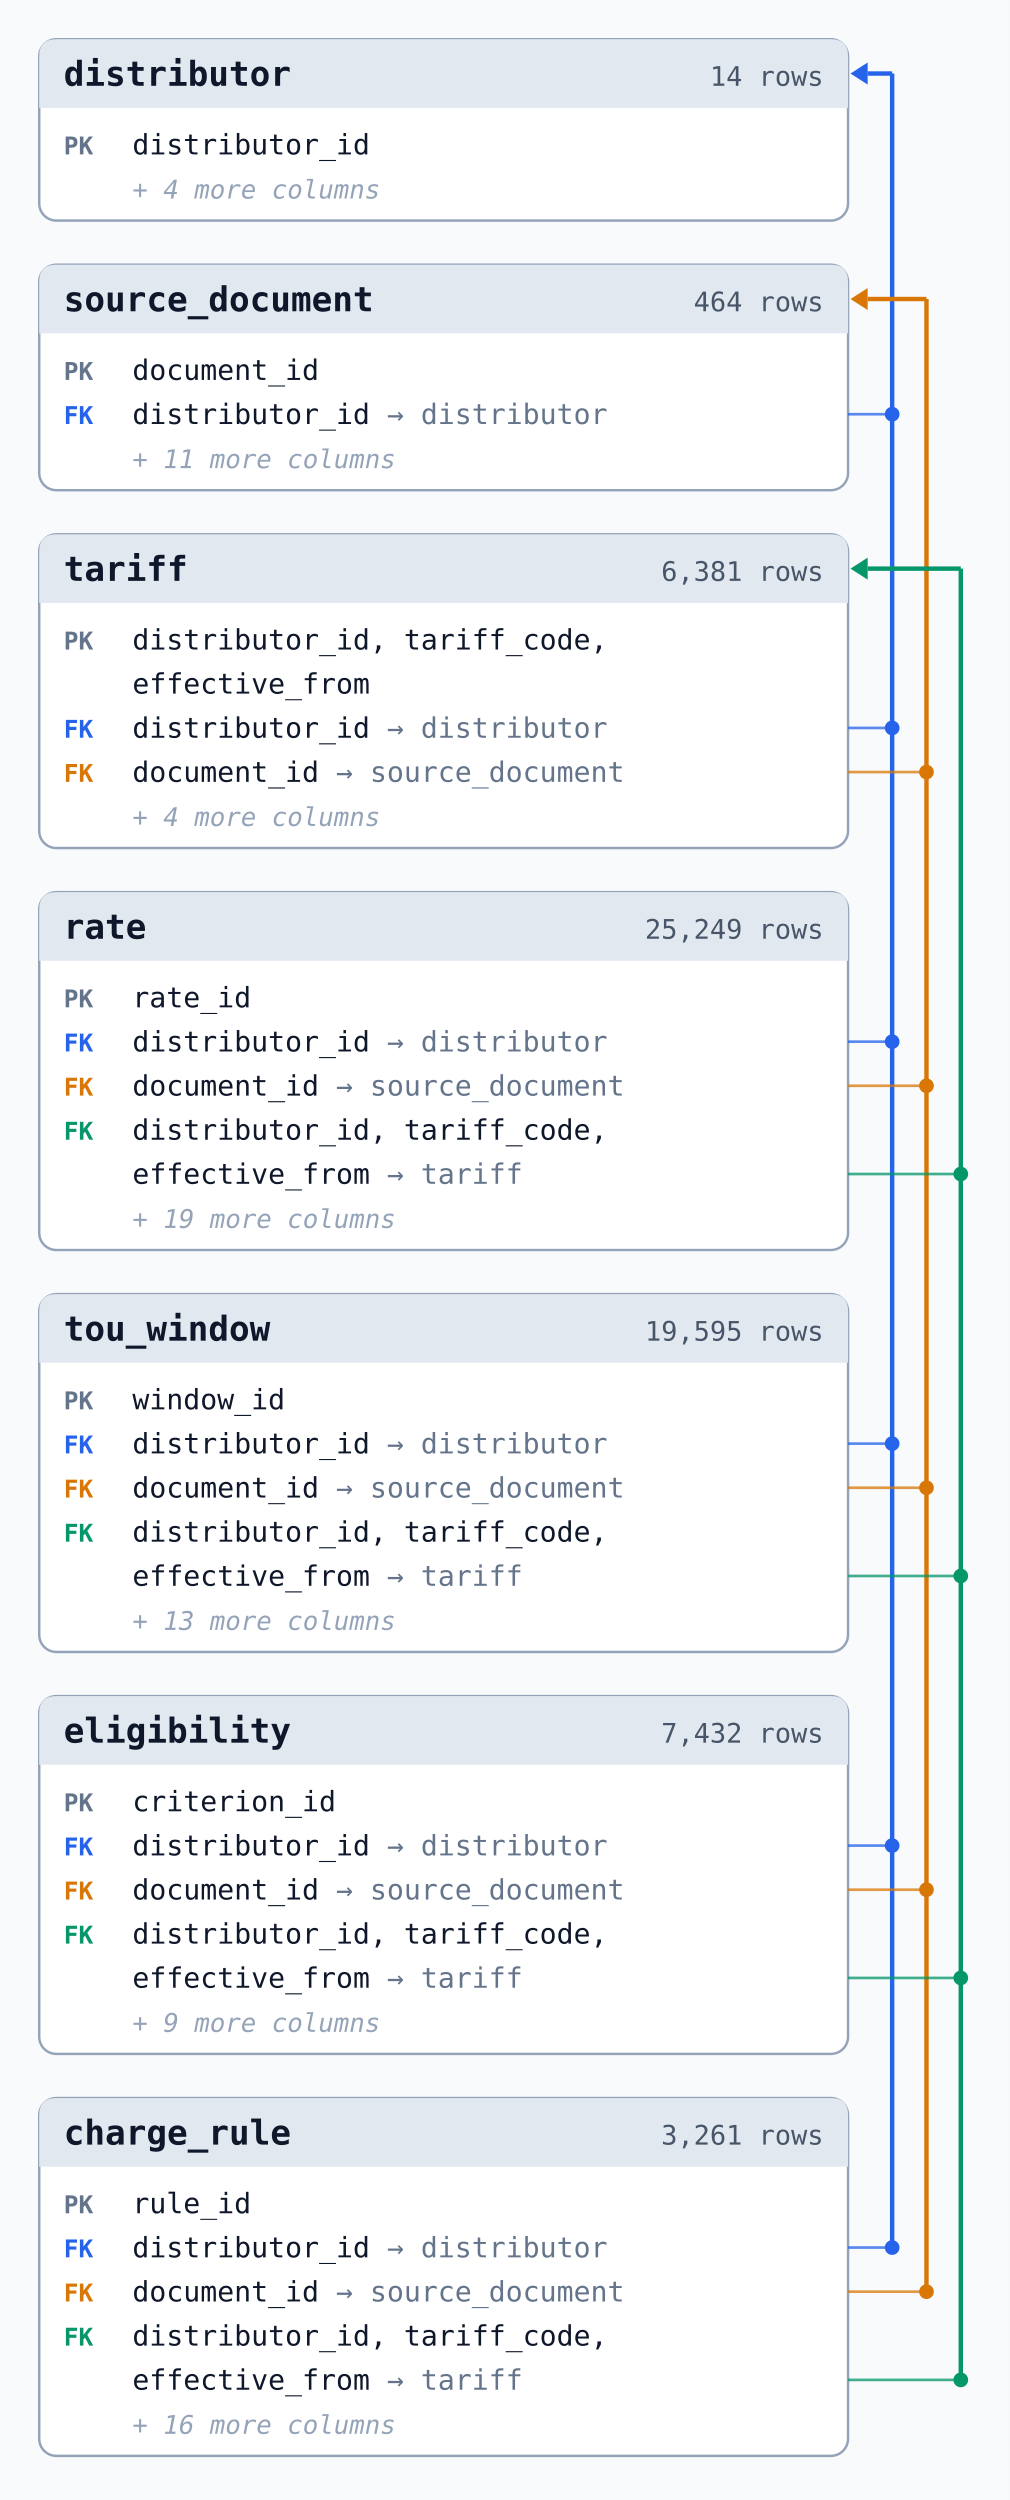
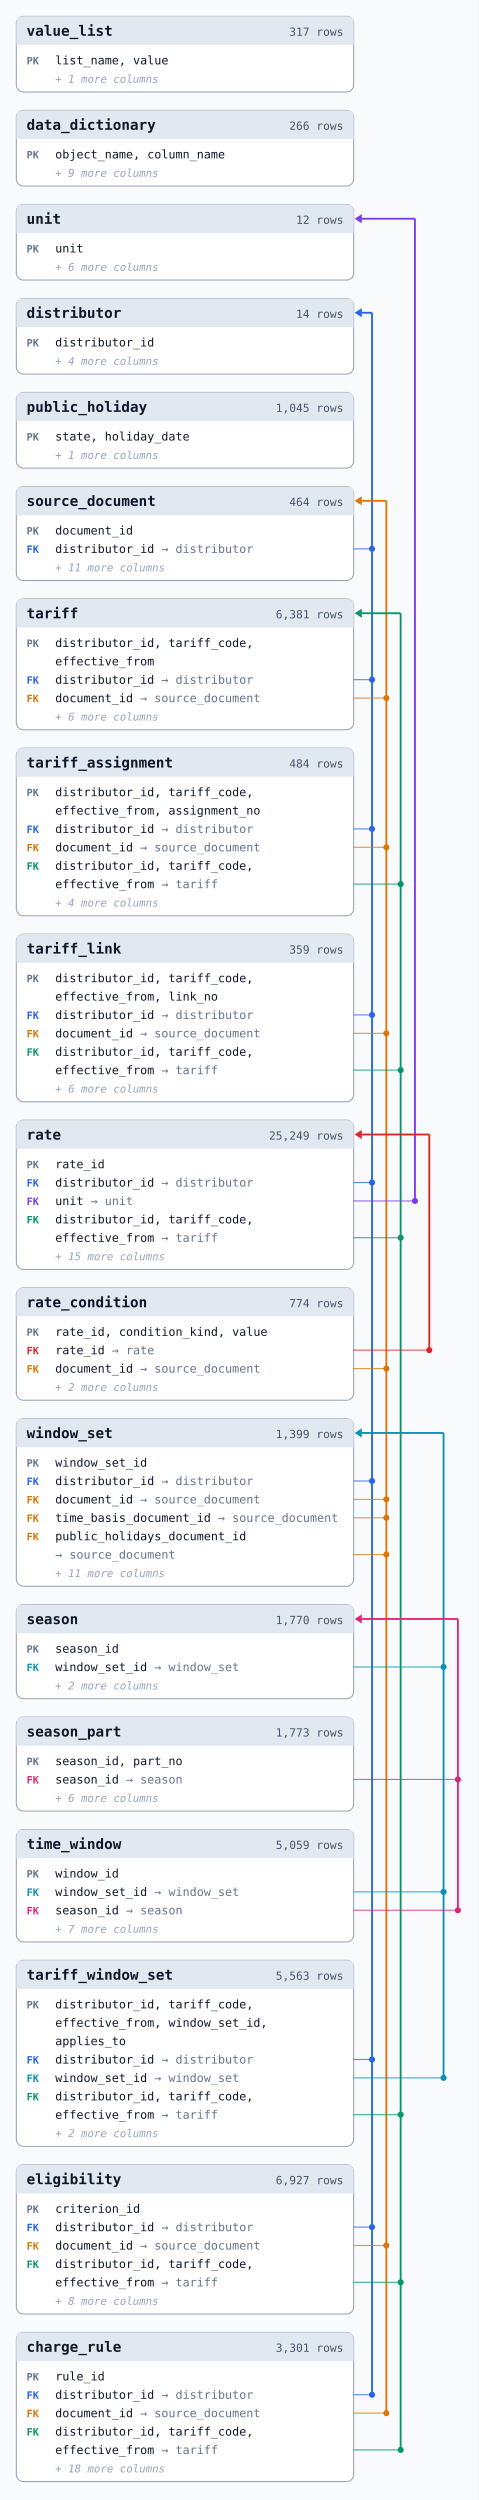
- <svg xmlns="http://www.w3.org/2000/svg" width="412" height="1020" viewBox="0 0 412 1020" role="img" aria-labelledby="erd-title">
+ <svg xmlns="http://www.w3.org/2000/svg" width="468" height="2446" viewBox="0 0 468 2446" role="img" aria-labelledby="erd-title">
  <style>text{font-family:ui-monospace,SFMono-Regular,Menlo,Consolas,monospace;fill:#0f172a}.box{fill:#ffffff;stroke:#94a3b8}.head{fill:#e2e8f0}.n{font-size:14px;font-weight:700}.r{font-size:11px;fill:#475569}.k{font-size:10px;font-weight:700;fill:#64748b}.c{font-size:11.5px}.t{fill:#64748b}.m{font-size:10.5px;fill:#94a3b8;font-style:italic}.bus{fill:none;stroke-width:1.8}.tick{fill:none;stroke-width:1.1;stroke-opacity:.75}</style>
-   <rect width="412" height="1020" fill="#f8fafc" />
+   <rect width="468" height="2446" fill="#f8fafc" />
  <g>
    <rect x="16" y="16" width="330" height="74" rx="7" class="box" />
    <path d="M16,44 V23 q0,-7 7,-7 H339 q7,0 7,7 V44 z" class="head" />
-     <text x="26" y="35" class="n">distributor</text>
-     <text x="336" y="35" class="r" text-anchor="end">14 rows</text>
+     <text x="26" y="35" class="n">value_list</text>
+     <text x="336" y="35" class="r" text-anchor="end">317 rows</text>
    <text x="26" y="63" class="k">PK</text>
-     <text x="54" y="63" class="c">distributor_id</text>
-     <text x="54" y="81" class="m">+ 4 more columns</text>
-   </g>
-   <g>
-     <rect x="16" y="108" width="330" height="92" rx="7" class="box" />
+     <text x="54" y="63" class="c">list_name, value</text>
+     <text x="54" y="81" class="m">+ 1 more columns</text>
+   </g>
+   <g>
+     <rect x="16" y="108" width="330" height="74" rx="7" class="box" />
    <path d="M16,136 V115 q0,-7 7,-7 H339 q7,0 7,7 V136 z" class="head" />
-     <text x="26" y="127" class="n">source_document</text>
-     <text x="336" y="127" class="r" text-anchor="end">464 rows</text>
+     <text x="26" y="127" class="n">data_dictionary</text>
+     <text x="336" y="127" class="r" text-anchor="end">266 rows</text>
    <text x="26" y="155" class="k">PK</text>
-     <text x="54" y="155" class="c">document_id</text>
-     <text x="26" y="173" class="k" style="fill:#2563eb">FK</text>
-     <text x="54" y="173" class="c">distributor_id <tspan class="t">→ distributor</tspan>
-     </text>
-     <text x="54" y="191" class="m">+ 11 more columns</text>
-   </g>
-   <g>
-     <rect x="16" y="218" width="330" height="128" rx="7" class="box" />
-     <path d="M16,246 V225 q0,-7 7,-7 H339 q7,0 7,7 V246 z" class="head" />
-     <text x="26" y="237" class="n">tariff</text>
-     <text x="336" y="237" class="r" text-anchor="end">6,381 rows</text>
-     <text x="26" y="265" class="k">PK</text>
-     <text x="54" y="265" class="c">distributor_id, tariff_code,</text>
-     <text x="26" y="283" class="k" />
-     <text x="54" y="283" class="c">effective_from</text>
-     <text x="26" y="301" class="k" style="fill:#2563eb">FK</text>
-     <text x="54" y="301" class="c">distributor_id <tspan class="t">→ distributor</tspan>
-     </text>
-     <text x="26" y="319" class="k" style="fill:#d97706">FK</text>
-     <text x="54" y="319" class="c">document_id <tspan class="t">→ source_document</tspan>
-     </text>
-     <text x="54" y="337" class="m">+ 4 more columns</text>
-   </g>
-   <g>
-     <rect x="16" y="364" width="330" height="146" rx="7" class="box" />
-     <path d="M16,392 V371 q0,-7 7,-7 H339 q7,0 7,7 V392 z" class="head" />
-     <text x="26" y="383" class="n">rate</text>
-     <text x="336" y="383" class="r" text-anchor="end">25,249 rows</text>
-     <text x="26" y="411" class="k">PK</text>
-     <text x="54" y="411" class="c">rate_id</text>
-     <text x="26" y="429" class="k" style="fill:#2563eb">FK</text>
-     <text x="54" y="429" class="c">distributor_id <tspan class="t">→ distributor</tspan>
-     </text>
-     <text x="26" y="447" class="k" style="fill:#d97706">FK</text>
-     <text x="54" y="447" class="c">document_id <tspan class="t">→ source_document</tspan>
-     </text>
-     <text x="26" y="465" class="k" style="fill:#059669">FK</text>
-     <text x="54" y="465" class="c">distributor_id, tariff_code,</text>
-     <text x="26" y="483" class="k" style="fill:#059669" />
-     <text x="54" y="483" class="c">effective_from <tspan class="t">→ tariff</tspan>
-     </text>
-     <text x="54" y="501" class="m">+ 19 more columns</text>
-   </g>
-   <g>
-     <rect x="16" y="528" width="330" height="146" rx="7" class="box" />
-     <path d="M16,556 V535 q0,-7 7,-7 H339 q7,0 7,7 V556 z" class="head" />
-     <text x="26" y="547" class="n">tou_window</text>
-     <text x="336" y="547" class="r" text-anchor="end">19,595 rows</text>
-     <text x="26" y="575" class="k">PK</text>
-     <text x="54" y="575" class="c">window_id</text>
-     <text x="26" y="593" class="k" style="fill:#2563eb">FK</text>
-     <text x="54" y="593" class="c">distributor_id <tspan class="t">→ distributor</tspan>
-     </text>
-     <text x="26" y="611" class="k" style="fill:#d97706">FK</text>
-     <text x="54" y="611" class="c">document_id <tspan class="t">→ source_document</tspan>
-     </text>
-     <text x="26" y="629" class="k" style="fill:#059669">FK</text>
-     <text x="54" y="629" class="c">distributor_id, tariff_code,</text>
-     <text x="26" y="647" class="k" style="fill:#059669" />
-     <text x="54" y="647" class="c">effective_from <tspan class="t">→ tariff</tspan>
-     </text>
-     <text x="54" y="665" class="m">+ 13 more columns</text>
-   </g>
-   <g>
-     <rect x="16" y="692" width="330" height="146" rx="7" class="box" />
-     <path d="M16,720 V699 q0,-7 7,-7 H339 q7,0 7,7 V720 z" class="head" />
-     <text x="26" y="711" class="n">eligibility</text>
-     <text x="336" y="711" class="r" text-anchor="end">7,432 rows</text>
-     <text x="26" y="739" class="k">PK</text>
-     <text x="54" y="739" class="c">criterion_id</text>
-     <text x="26" y="757" class="k" style="fill:#2563eb">FK</text>
-     <text x="54" y="757" class="c">distributor_id <tspan class="t">→ distributor</tspan>
-     </text>
-     <text x="26" y="775" class="k" style="fill:#d97706">FK</text>
-     <text x="54" y="775" class="c">document_id <tspan class="t">→ source_document</tspan>
-     </text>
-     <text x="26" y="793" class="k" style="fill:#059669">FK</text>
-     <text x="54" y="793" class="c">distributor_id, tariff_code,</text>
-     <text x="26" y="811" class="k" style="fill:#059669" />
-     <text x="54" y="811" class="c">effective_from <tspan class="t">→ tariff</tspan>
-     </text>
-     <text x="54" y="829" class="m">+ 9 more columns</text>
-   </g>
-   <g>
-     <rect x="16" y="856" width="330" height="146" rx="7" class="box" />
-     <path d="M16,884 V863 q0,-7 7,-7 H339 q7,0 7,7 V884 z" class="head" />
-     <text x="26" y="875" class="n">charge_rule</text>
-     <text x="336" y="875" class="r" text-anchor="end">3,261 rows</text>
-     <text x="26" y="903" class="k">PK</text>
-     <text x="54" y="903" class="c">rule_id</text>
-     <text x="26" y="921" class="k" style="fill:#2563eb">FK</text>
-     <text x="54" y="921" class="c">distributor_id <tspan class="t">→ distributor</tspan>
-     </text>
-     <text x="26" y="939" class="k" style="fill:#d97706">FK</text>
-     <text x="54" y="939" class="c">document_id <tspan class="t">→ source_document</tspan>
-     </text>
-     <text x="26" y="957" class="k" style="fill:#059669">FK</text>
-     <text x="54" y="957" class="c">distributor_id, tariff_code,</text>
-     <text x="26" y="975" class="k" style="fill:#059669" />
-     <text x="54" y="975" class="c">effective_from <tspan class="t">→ tariff</tspan>
-     </text>
-     <text x="54" y="993" class="m">+ 16 more columns</text>
+     <text x="54" y="155" class="c">object_name, column_name</text>
+     <text x="54" y="173" class="m">+ 9 more columns</text>
+   </g>
+   <g>
+     <rect x="16" y="200" width="330" height="74" rx="7" class="box" />
+     <path d="M16,228 V207 q0,-7 7,-7 H339 q7,0 7,7 V228 z" class="head" />
+     <text x="26" y="219" class="n">unit</text>
+     <text x="336" y="219" class="r" text-anchor="end">12 rows</text>
+     <text x="26" y="247" class="k">PK</text>
+     <text x="54" y="247" class="c">unit</text>
+     <text x="54" y="265" class="m">+ 6 more columns</text>
+   </g>
+   <g>
+     <rect x="16" y="292" width="330" height="74" rx="7" class="box" />
+     <path d="M16,320 V299 q0,-7 7,-7 H339 q7,0 7,7 V320 z" class="head" />
+     <text x="26" y="311" class="n">distributor</text>
+     <text x="336" y="311" class="r" text-anchor="end">14 rows</text>
+     <text x="26" y="339" class="k">PK</text>
+     <text x="54" y="339" class="c">distributor_id</text>
+     <text x="54" y="357" class="m">+ 4 more columns</text>
+   </g>
+   <g>
+     <rect x="16" y="384" width="330" height="74" rx="7" class="box" />
+     <path d="M16,412 V391 q0,-7 7,-7 H339 q7,0 7,7 V412 z" class="head" />
+     <text x="26" y="403" class="n">public_holiday</text>
+     <text x="336" y="403" class="r" text-anchor="end">1,045 rows</text>
+     <text x="26" y="431" class="k">PK</text>
+     <text x="54" y="431" class="c">state, holiday_date</text>
+     <text x="54" y="449" class="m">+ 1 more columns</text>
+   </g>
+   <g>
+     <rect x="16" y="476" width="330" height="92" rx="7" class="box" />
+     <path d="M16,504 V483 q0,-7 7,-7 H339 q7,0 7,7 V504 z" class="head" />
+     <text x="26" y="495" class="n">source_document</text>
+     <text x="336" y="495" class="r" text-anchor="end">464 rows</text>
+     <text x="26" y="523" class="k">PK</text>
+     <text x="54" y="523" class="c">document_id</text>
+     <text x="26" y="541" class="k" style="fill:#2563eb">FK</text>
+     <text x="54" y="541" class="c">distributor_id <tspan class="t">→ distributor</tspan>
+     </text>
+     <text x="54" y="559" class="m">+ 11 more columns</text>
+   </g>
+   <g>
+     <rect x="16" y="586" width="330" height="128" rx="7" class="box" />
+     <path d="M16,614 V593 q0,-7 7,-7 H339 q7,0 7,7 V614 z" class="head" />
+     <text x="26" y="605" class="n">tariff</text>
+     <text x="336" y="605" class="r" text-anchor="end">6,381 rows</text>
+     <text x="26" y="633" class="k">PK</text>
+     <text x="54" y="633" class="c">distributor_id, tariff_code,</text>
+     <text x="26" y="651" class="k" />
+     <text x="54" y="651" class="c">effective_from</text>
+     <text x="26" y="669" class="k" style="fill:#2563eb">FK</text>
+     <text x="54" y="669" class="c">distributor_id <tspan class="t">→ distributor</tspan>
+     </text>
+     <text x="26" y="687" class="k" style="fill:#d97706">FK</text>
+     <text x="54" y="687" class="c">document_id <tspan class="t">→ source_document</tspan>
+     </text>
+     <text x="54" y="705" class="m">+ 6 more columns</text>
+   </g>
+   <g>
+     <rect x="16" y="732" width="330" height="164" rx="7" class="box" />
+     <path d="M16,760 V739 q0,-7 7,-7 H339 q7,0 7,7 V760 z" class="head" />
+     <text x="26" y="751" class="n">tariff_assignment</text>
+     <text x="336" y="751" class="r" text-anchor="end">484 rows</text>
+     <text x="26" y="779" class="k">PK</text>
+     <text x="54" y="779" class="c">distributor_id, tariff_code,</text>
+     <text x="26" y="797" class="k" />
+     <text x="54" y="797" class="c">effective_from, assignment_no</text>
+     <text x="26" y="815" class="k" style="fill:#2563eb">FK</text>
+     <text x="54" y="815" class="c">distributor_id <tspan class="t">→ distributor</tspan>
+     </text>
+     <text x="26" y="833" class="k" style="fill:#d97706">FK</text>
+     <text x="54" y="833" class="c">document_id <tspan class="t">→ source_document</tspan>
+     </text>
+     <text x="26" y="851" class="k" style="fill:#059669">FK</text>
+     <text x="54" y="851" class="c">distributor_id, tariff_code,</text>
+     <text x="26" y="869" class="k" style="fill:#059669" />
+     <text x="54" y="869" class="c">effective_from <tspan class="t">→ tariff</tspan>
+     </text>
+     <text x="54" y="887" class="m">+ 4 more columns</text>
+   </g>
+   <g>
+     <rect x="16" y="914" width="330" height="164" rx="7" class="box" />
+     <path d="M16,942 V921 q0,-7 7,-7 H339 q7,0 7,7 V942 z" class="head" />
+     <text x="26" y="933" class="n">tariff_link</text>
+     <text x="336" y="933" class="r" text-anchor="end">359 rows</text>
+     <text x="26" y="961" class="k">PK</text>
+     <text x="54" y="961" class="c">distributor_id, tariff_code,</text>
+     <text x="26" y="979" class="k" />
+     <text x="54" y="979" class="c">effective_from, link_no</text>
+     <text x="26" y="997" class="k" style="fill:#2563eb">FK</text>
+     <text x="54" y="997" class="c">distributor_id <tspan class="t">→ distributor</tspan>
+     </text>
+     <text x="26" y="1015" class="k" style="fill:#d97706">FK</text>
+     <text x="54" y="1015" class="c">document_id <tspan class="t">→ source_document</tspan>
+     </text>
+     <text x="26" y="1033" class="k" style="fill:#059669">FK</text>
+     <text x="54" y="1033" class="c">distributor_id, tariff_code,</text>
+     <text x="26" y="1051" class="k" style="fill:#059669" />
+     <text x="54" y="1051" class="c">effective_from <tspan class="t">→ tariff</tspan>
+     </text>
+     <text x="54" y="1069" class="m">+ 6 more columns</text>
+   </g>
+   <g>
+     <rect x="16" y="1096" width="330" height="146" rx="7" class="box" />
+     <path d="M16,1124 V1103 q0,-7 7,-7 H339 q7,0 7,7 V1124 z" class="head" />
+     <text x="26" y="1115" class="n">rate</text>
+     <text x="336" y="1115" class="r" text-anchor="end">25,249 rows</text>
+     <text x="26" y="1143" class="k">PK</text>
+     <text x="54" y="1143" class="c">rate_id</text>
+     <text x="26" y="1161" class="k" style="fill:#2563eb">FK</text>
+     <text x="54" y="1161" class="c">distributor_id <tspan class="t">→ distributor</tspan>
+     </text>
+     <text x="26" y="1179" class="k" style="fill:#7c3aed">FK</text>
+     <text x="54" y="1179" class="c">unit <tspan class="t">→ unit</tspan>
+     </text>
+     <text x="26" y="1197" class="k" style="fill:#059669">FK</text>
+     <text x="54" y="1197" class="c">distributor_id, tariff_code,</text>
+     <text x="26" y="1215" class="k" style="fill:#059669" />
+     <text x="54" y="1215" class="c">effective_from <tspan class="t">→ tariff</tspan>
+     </text>
+     <text x="54" y="1233" class="m">+ 15 more columns</text>
+   </g>
+   <g>
+     <rect x="16" y="1260" width="330" height="110" rx="7" class="box" />
+     <path d="M16,1288 V1267 q0,-7 7,-7 H339 q7,0 7,7 V1288 z" class="head" />
+     <text x="26" y="1279" class="n">rate_condition</text>
+     <text x="336" y="1279" class="r" text-anchor="end">774 rows</text>
+     <text x="26" y="1307" class="k">PK</text>
+     <text x="54" y="1307" class="c">rate_id, condition_kind, value</text>
+     <text x="26" y="1325" class="k" style="fill:#dc2626">FK</text>
+     <text x="54" y="1325" class="c">rate_id <tspan class="t">→ rate</tspan>
+     </text>
+     <text x="26" y="1343" class="k" style="fill:#d97706">FK</text>
+     <text x="54" y="1343" class="c">document_id <tspan class="t">→ source_document</tspan>
+     </text>
+     <text x="54" y="1361" class="m">+ 2 more columns</text>
+   </g>
+   <g>
+     <rect x="16" y="1388" width="330" height="164" rx="7" class="box" />
+     <path d="M16,1416 V1395 q0,-7 7,-7 H339 q7,0 7,7 V1416 z" class="head" />
+     <text x="26" y="1407" class="n">window_set</text>
+     <text x="336" y="1407" class="r" text-anchor="end">1,399 rows</text>
+     <text x="26" y="1435" class="k">PK</text>
+     <text x="54" y="1435" class="c">window_set_id</text>
+     <text x="26" y="1453" class="k" style="fill:#2563eb">FK</text>
+     <text x="54" y="1453" class="c">distributor_id <tspan class="t">→ distributor</tspan>
+     </text>
+     <text x="26" y="1471" class="k" style="fill:#d97706">FK</text>
+     <text x="54" y="1471" class="c">document_id <tspan class="t">→ source_document</tspan>
+     </text>
+     <text x="26" y="1489" class="k" style="fill:#d97706">FK</text>
+     <text x="54" y="1489" class="c">time_basis_document_id <tspan class="t">→ source_document</tspan>
+     </text>
+     <text x="26" y="1507" class="k" style="fill:#d97706">FK</text>
+     <text x="54" y="1507" class="c">public_holidays_document_id</text>
+     <text x="26" y="1525" class="k" style="fill:#d97706" />
+     <text x="54" y="1525" class="c">
+       <tspan class="t">→ source_document</tspan>
+     </text>
+     <text x="54" y="1543" class="m">+ 11 more columns</text>
+   </g>
+   <g>
+     <rect x="16" y="1570" width="330" height="92" rx="7" class="box" />
+     <path d="M16,1598 V1577 q0,-7 7,-7 H339 q7,0 7,7 V1598 z" class="head" />
+     <text x="26" y="1589" class="n">season</text>
+     <text x="336" y="1589" class="r" text-anchor="end">1,770 rows</text>
+     <text x="26" y="1617" class="k">PK</text>
+     <text x="54" y="1617" class="c">season_id</text>
+     <text x="26" y="1635" class="k" style="fill:#0891b2">FK</text>
+     <text x="54" y="1635" class="c">window_set_id <tspan class="t">→ window_set</tspan>
+     </text>
+     <text x="54" y="1653" class="m">+ 2 more columns</text>
+   </g>
+   <g>
+     <rect x="16" y="1680" width="330" height="92" rx="7" class="box" />
+     <path d="M16,1708 V1687 q0,-7 7,-7 H339 q7,0 7,7 V1708 z" class="head" />
+     <text x="26" y="1699" class="n">season_part</text>
+     <text x="336" y="1699" class="r" text-anchor="end">1,773 rows</text>
+     <text x="26" y="1727" class="k">PK</text>
+     <text x="54" y="1727" class="c">season_id, part_no</text>
+     <text x="26" y="1745" class="k" style="fill:#db2777">FK</text>
+     <text x="54" y="1745" class="c">season_id <tspan class="t">→ season</tspan>
+     </text>
+     <text x="54" y="1763" class="m">+ 6 more columns</text>
+   </g>
+   <g>
+     <rect x="16" y="1790" width="330" height="110" rx="7" class="box" />
+     <path d="M16,1818 V1797 q0,-7 7,-7 H339 q7,0 7,7 V1818 z" class="head" />
+     <text x="26" y="1809" class="n">time_window</text>
+     <text x="336" y="1809" class="r" text-anchor="end">5,059 rows</text>
+     <text x="26" y="1837" class="k">PK</text>
+     <text x="54" y="1837" class="c">window_id</text>
+     <text x="26" y="1855" class="k" style="fill:#0891b2">FK</text>
+     <text x="54" y="1855" class="c">window_set_id <tspan class="t">→ window_set</tspan>
+     </text>
+     <text x="26" y="1873" class="k" style="fill:#db2777">FK</text>
+     <text x="54" y="1873" class="c">season_id <tspan class="t">→ season</tspan>
+     </text>
+     <text x="54" y="1891" class="m">+ 7 more columns</text>
+   </g>
+   <g>
+     <rect x="16" y="1918" width="330" height="182" rx="7" class="box" />
+     <path d="M16,1946 V1925 q0,-7 7,-7 H339 q7,0 7,7 V1946 z" class="head" />
+     <text x="26" y="1937" class="n">tariff_window_set</text>
+     <text x="336" y="1937" class="r" text-anchor="end">5,563 rows</text>
+     <text x="26" y="1965" class="k">PK</text>
+     <text x="54" y="1965" class="c">distributor_id, tariff_code,</text>
+     <text x="26" y="1983" class="k" />
+     <text x="54" y="1983" class="c">effective_from, window_set_id,</text>
+     <text x="26" y="2001" class="k" />
+     <text x="54" y="2001" class="c">applies_to</text>
+     <text x="26" y="2019" class="k" style="fill:#2563eb">FK</text>
+     <text x="54" y="2019" class="c">distributor_id <tspan class="t">→ distributor</tspan>
+     </text>
+     <text x="26" y="2037" class="k" style="fill:#0891b2">FK</text>
+     <text x="54" y="2037" class="c">window_set_id <tspan class="t">→ window_set</tspan>
+     </text>
+     <text x="26" y="2055" class="k" style="fill:#059669">FK</text>
+     <text x="54" y="2055" class="c">distributor_id, tariff_code,</text>
+     <text x="26" y="2073" class="k" style="fill:#059669" />
+     <text x="54" y="2073" class="c">effective_from <tspan class="t">→ tariff</tspan>
+     </text>
+     <text x="54" y="2091" class="m">+ 2 more columns</text>
+   </g>
+   <g>
+     <rect x="16" y="2118" width="330" height="146" rx="7" class="box" />
+     <path d="M16,2146 V2125 q0,-7 7,-7 H339 q7,0 7,7 V2146 z" class="head" />
+     <text x="26" y="2137" class="n">eligibility</text>
+     <text x="336" y="2137" class="r" text-anchor="end">6,927 rows</text>
+     <text x="26" y="2165" class="k">PK</text>
+     <text x="54" y="2165" class="c">criterion_id</text>
+     <text x="26" y="2183" class="k" style="fill:#2563eb">FK</text>
+     <text x="54" y="2183" class="c">distributor_id <tspan class="t">→ distributor</tspan>
+     </text>
+     <text x="26" y="2201" class="k" style="fill:#d97706">FK</text>
+     <text x="54" y="2201" class="c">document_id <tspan class="t">→ source_document</tspan>
+     </text>
+     <text x="26" y="2219" class="k" style="fill:#059669">FK</text>
+     <text x="54" y="2219" class="c">distributor_id, tariff_code,</text>
+     <text x="26" y="2237" class="k" style="fill:#059669" />
+     <text x="54" y="2237" class="c">effective_from <tspan class="t">→ tariff</tspan>
+     </text>
+     <text x="54" y="2255" class="m">+ 8 more columns</text>
+   </g>
+   <g>
+     <rect x="16" y="2282" width="330" height="146" rx="7" class="box" />
+     <path d="M16,2310 V2289 q0,-7 7,-7 H339 q7,0 7,7 V2310 z" class="head" />
+     <text x="26" y="2301" class="n">charge_rule</text>
+     <text x="336" y="2301" class="r" text-anchor="end">3,301 rows</text>
+     <text x="26" y="2329" class="k">PK</text>
+     <text x="54" y="2329" class="c">rule_id</text>
+     <text x="26" y="2347" class="k" style="fill:#2563eb">FK</text>
+     <text x="54" y="2347" class="c">distributor_id <tspan class="t">→ distributor</tspan>
+     </text>
+     <text x="26" y="2365" class="k" style="fill:#d97706">FK</text>
+     <text x="54" y="2365" class="c">document_id <tspan class="t">→ source_document</tspan>
+     </text>
+     <text x="26" y="2383" class="k" style="fill:#059669">FK</text>
+     <text x="54" y="2383" class="c">distributor_id, tariff_code,</text>
+     <text x="26" y="2401" class="k" style="fill:#059669" />
+     <text x="54" y="2401" class="c">effective_from <tspan class="t">→ tariff</tspan>
+     </text>
+     <text x="54" y="2419" class="m">+ 18 more columns</text>
  </g>
  <g stroke="#2563eb" fill="#2563eb">
-     <path d="M364,30.0 V917" class="bus" />
-     <path d="M364,30.0 H354" class="bus" />
-     <path d="M354,25.5 L347,30.0 L354,34.5 z" stroke="none" />
-     <path d="M346,169 H364" class="tick" />
-     <circle cx="364" cy="169" r="3" stroke="none" />
-     <path d="M346,297 H364" class="tick" />
-     <circle cx="364" cy="297" r="3" stroke="none" />
-     <path d="M346,425 H364" class="tick" />
-     <circle cx="364" cy="425" r="3" stroke="none" />
-     <path d="M346,589 H364" class="tick" />
-     <circle cx="364" cy="589" r="3" stroke="none" />
-     <path d="M346,753 H364" class="tick" />
-     <circle cx="364" cy="753" r="3" stroke="none" />
-     <path d="M346,917 H364" class="tick" />
-     <circle cx="364" cy="917" r="3" stroke="none" />
+     <path d="M364,306.0 V2343" class="bus" />
+     <path d="M364,306.0 H354" class="bus" />
+     <path d="M354,301.5 L347,306.0 L354,310.5 z" stroke="none" />
+     <path d="M346,537 H364" class="tick" />
+     <circle cx="364" cy="537" r="3" stroke="none" />
+     <path d="M346,665 H364" class="tick" />
+     <circle cx="364" cy="665" r="3" stroke="none" />
+     <path d="M346,811 H364" class="tick" />
+     <circle cx="364" cy="811" r="3" stroke="none" />
+     <path d="M346,993 H364" class="tick" />
+     <circle cx="364" cy="993" r="3" stroke="none" />
+     <path d="M346,1157 H364" class="tick" />
+     <circle cx="364" cy="1157" r="3" stroke="none" />
+     <path d="M346,1449 H364" class="tick" />
+     <circle cx="364" cy="1449" r="3" stroke="none" />
+     <path d="M346,2015 H364" class="tick" />
+     <circle cx="364" cy="2015" r="3" stroke="none" />
+     <path d="M346,2179 H364" class="tick" />
+     <circle cx="364" cy="2179" r="3" stroke="none" />
+     <path d="M346,2343 H364" class="tick" />
+     <circle cx="364" cy="2343" r="3" stroke="none" />
  </g>
  <g stroke="#d97706" fill="#d97706">
-     <path d="M378,122.0 V935" class="bus" />
-     <path d="M378,122.0 H354" class="bus" />
-     <path d="M354,117.5 L347,122.0 L354,126.5 z" stroke="none" />
-     <path d="M346,315 H378" class="tick" />
-     <circle cx="378" cy="315" r="3" stroke="none" />
-     <path d="M346,443 H378" class="tick" />
-     <circle cx="378" cy="443" r="3" stroke="none" />
-     <path d="M346,607 H378" class="tick" />
-     <circle cx="378" cy="607" r="3" stroke="none" />
-     <path d="M346,771 H378" class="tick" />
-     <circle cx="378" cy="771" r="3" stroke="none" />
-     <path d="M346,935 H378" class="tick" />
-     <circle cx="378" cy="935" r="3" stroke="none" />
+     <path d="M378,490.0 V2361" class="bus" />
+     <path d="M378,490.0 H354" class="bus" />
+     <path d="M354,485.5 L347,490.0 L354,494.5 z" stroke="none" />
+     <path d="M346,683 H378" class="tick" />
+     <circle cx="378" cy="683" r="3" stroke="none" />
+     <path d="M346,829 H378" class="tick" />
+     <circle cx="378" cy="829" r="3" stroke="none" />
+     <path d="M346,1011 H378" class="tick" />
+     <circle cx="378" cy="1011" r="3" stroke="none" />
+     <path d="M346,1339 H378" class="tick" />
+     <circle cx="378" cy="1339" r="3" stroke="none" />
+     <path d="M346,1467 H378" class="tick" />
+     <circle cx="378" cy="1467" r="3" stroke="none" />
+     <path d="M346,1485 H378" class="tick" />
+     <circle cx="378" cy="1485" r="3" stroke="none" />
+     <path d="M346,1521 H378" class="tick" />
+     <circle cx="378" cy="1521" r="3" stroke="none" />
+     <path d="M346,2197 H378" class="tick" />
+     <circle cx="378" cy="2197" r="3" stroke="none" />
+     <path d="M346,2361 H378" class="tick" />
+     <circle cx="378" cy="2361" r="3" stroke="none" />
  </g>
  <g stroke="#059669" fill="#059669">
-     <path d="M392,232.0 V971" class="bus" />
-     <path d="M392,232.0 H354" class="bus" />
-     <path d="M354,227.5 L347,232.0 L354,236.5 z" stroke="none" />
-     <path d="M346,479 H392" class="tick" />
-     <circle cx="392" cy="479" r="3" stroke="none" />
-     <path d="M346,643 H392" class="tick" />
-     <circle cx="392" cy="643" r="3" stroke="none" />
-     <path d="M346,807 H392" class="tick" />
-     <circle cx="392" cy="807" r="3" stroke="none" />
-     <path d="M346,971 H392" class="tick" />
-     <circle cx="392" cy="971" r="3" stroke="none" />
+     <path d="M392,600.0 V2397" class="bus" />
+     <path d="M392,600.0 H354" class="bus" />
+     <path d="M354,595.5 L347,600.0 L354,604.5 z" stroke="none" />
+     <path d="M346,865 H392" class="tick" />
+     <circle cx="392" cy="865" r="3" stroke="none" />
+     <path d="M346,1047 H392" class="tick" />
+     <circle cx="392" cy="1047" r="3" stroke="none" />
+     <path d="M346,1211 H392" class="tick" />
+     <circle cx="392" cy="1211" r="3" stroke="none" />
+     <path d="M346,2069 H392" class="tick" />
+     <circle cx="392" cy="2069" r="3" stroke="none" />
+     <path d="M346,2233 H392" class="tick" />
+     <circle cx="392" cy="2233" r="3" stroke="none" />
+     <path d="M346,2397 H392" class="tick" />
+     <circle cx="392" cy="2397" r="3" stroke="none" />
+   </g>
+   <g stroke="#7c3aed" fill="#7c3aed">
+     <path d="M406,214.0 V1175" class="bus" />
+     <path d="M406,214.0 H354" class="bus" />
+     <path d="M354,209.5 L347,214.0 L354,218.5 z" stroke="none" />
+     <path d="M346,1175 H406" class="tick" />
+     <circle cx="406" cy="1175" r="3" stroke="none" />
+   </g>
+   <g stroke="#dc2626" fill="#dc2626">
+     <path d="M420,1110.0 V1321" class="bus" />
+     <path d="M420,1110.0 H354" class="bus" />
+     <path d="M354,1105.5 L347,1110.0 L354,1114.5 z" stroke="none" />
+     <path d="M346,1321 H420" class="tick" />
+     <circle cx="420" cy="1321" r="3" stroke="none" />
+   </g>
+   <g stroke="#0891b2" fill="#0891b2">
+     <path d="M434,1402.0 V2033" class="bus" />
+     <path d="M434,1402.0 H354" class="bus" />
+     <path d="M354,1397.5 L347,1402.0 L354,1406.5 z" stroke="none" />
+     <path d="M346,1631 H434" class="tick" />
+     <circle cx="434" cy="1631" r="3" stroke="none" />
+     <path d="M346,1851 H434" class="tick" />
+     <circle cx="434" cy="1851" r="3" stroke="none" />
+     <path d="M346,2033 H434" class="tick" />
+     <circle cx="434" cy="2033" r="3" stroke="none" />
+   </g>
+   <g stroke="#db2777" fill="#db2777">
+     <path d="M448,1584.0 V1869" class="bus" />
+     <path d="M448,1584.0 H354" class="bus" />
+     <path d="M354,1579.5 L347,1584.0 L354,1588.5 z" stroke="none" />
+     <path d="M346,1741 H448" class="tick" />
+     <circle cx="448" cy="1741" r="3" stroke="none" />
+     <path d="M346,1869 H448" class="tick" />
+     <circle cx="448" cy="1869" r="3" stroke="none" />
  </g>
</svg>
